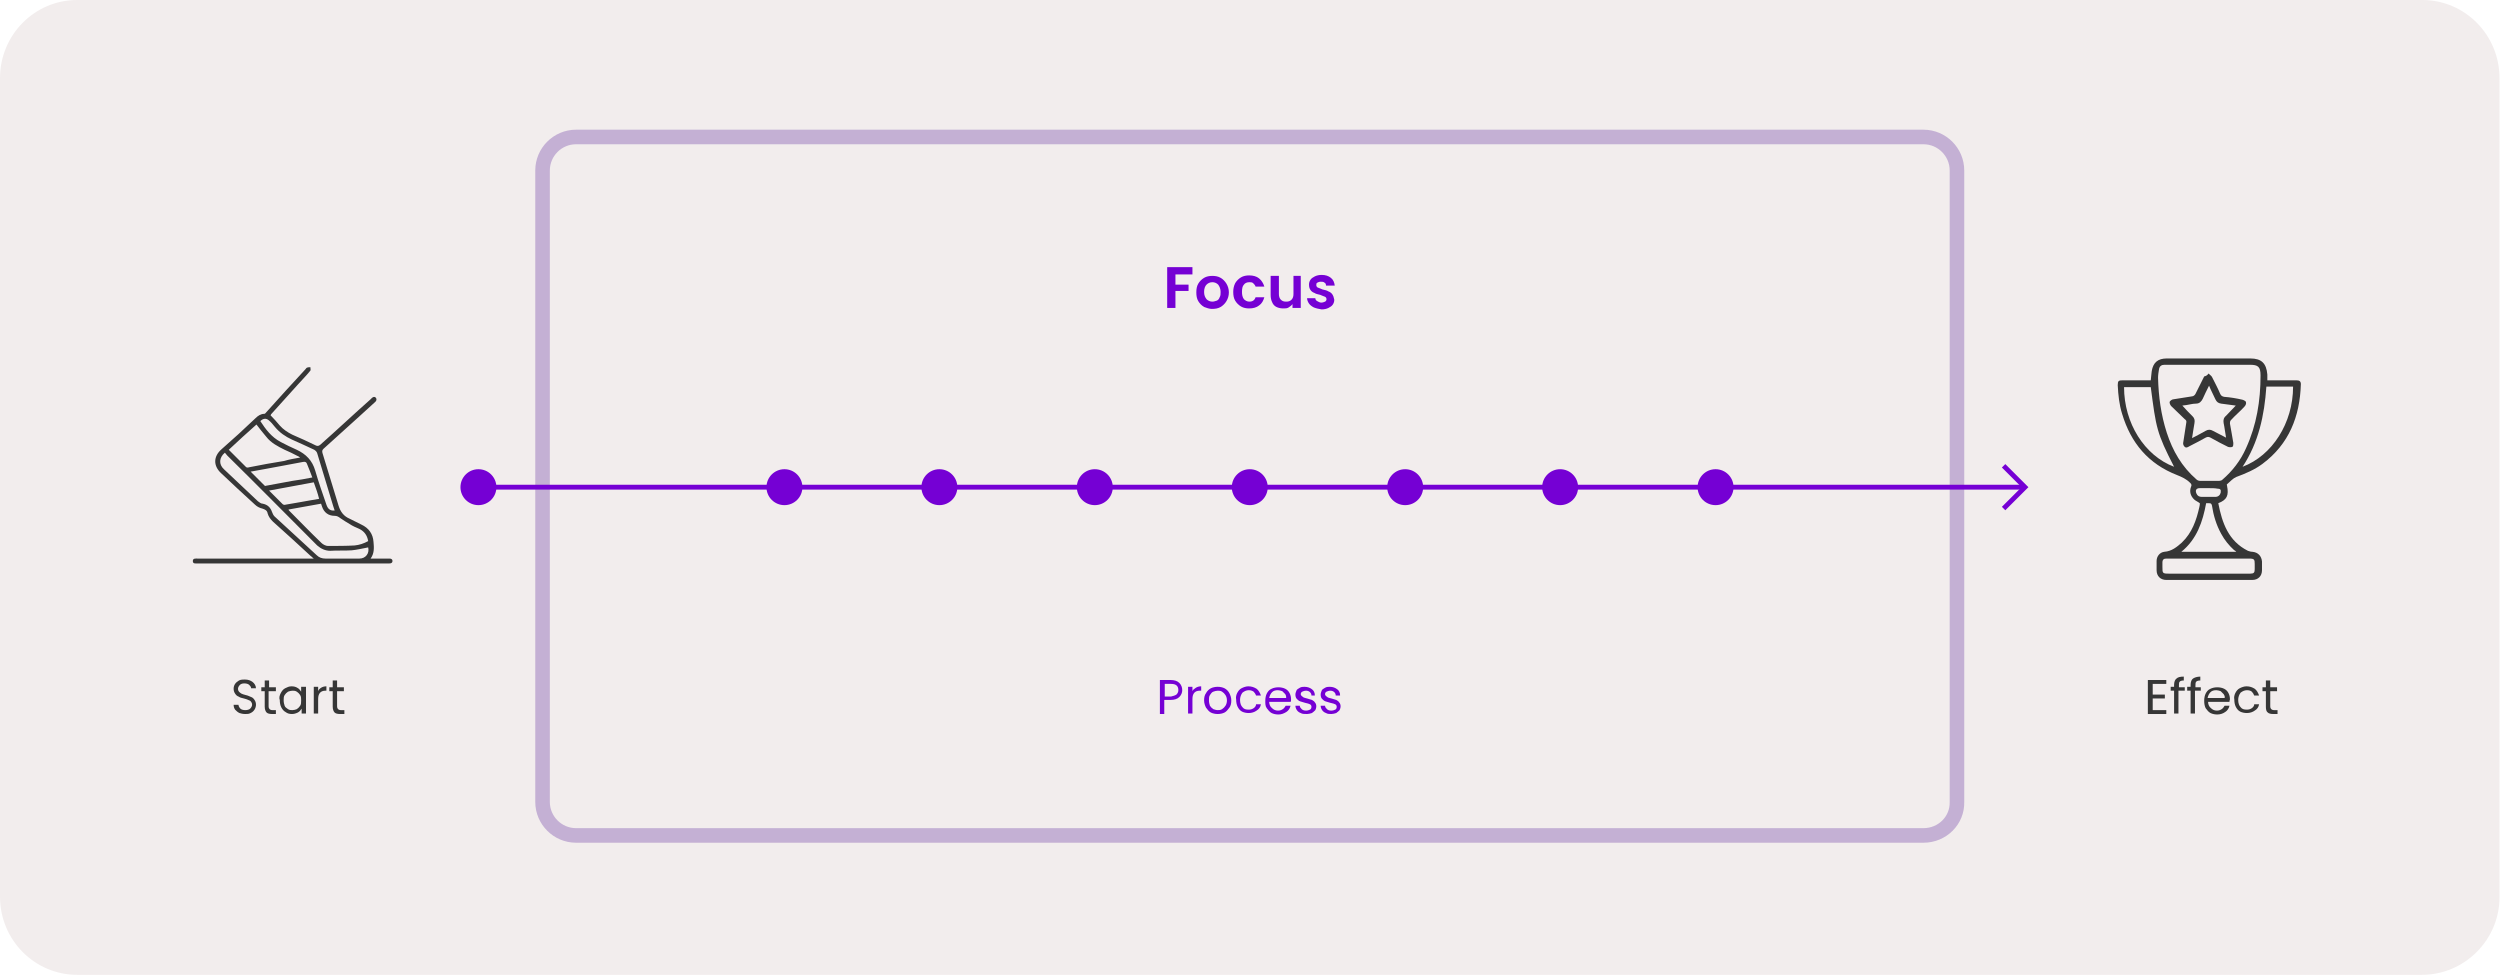
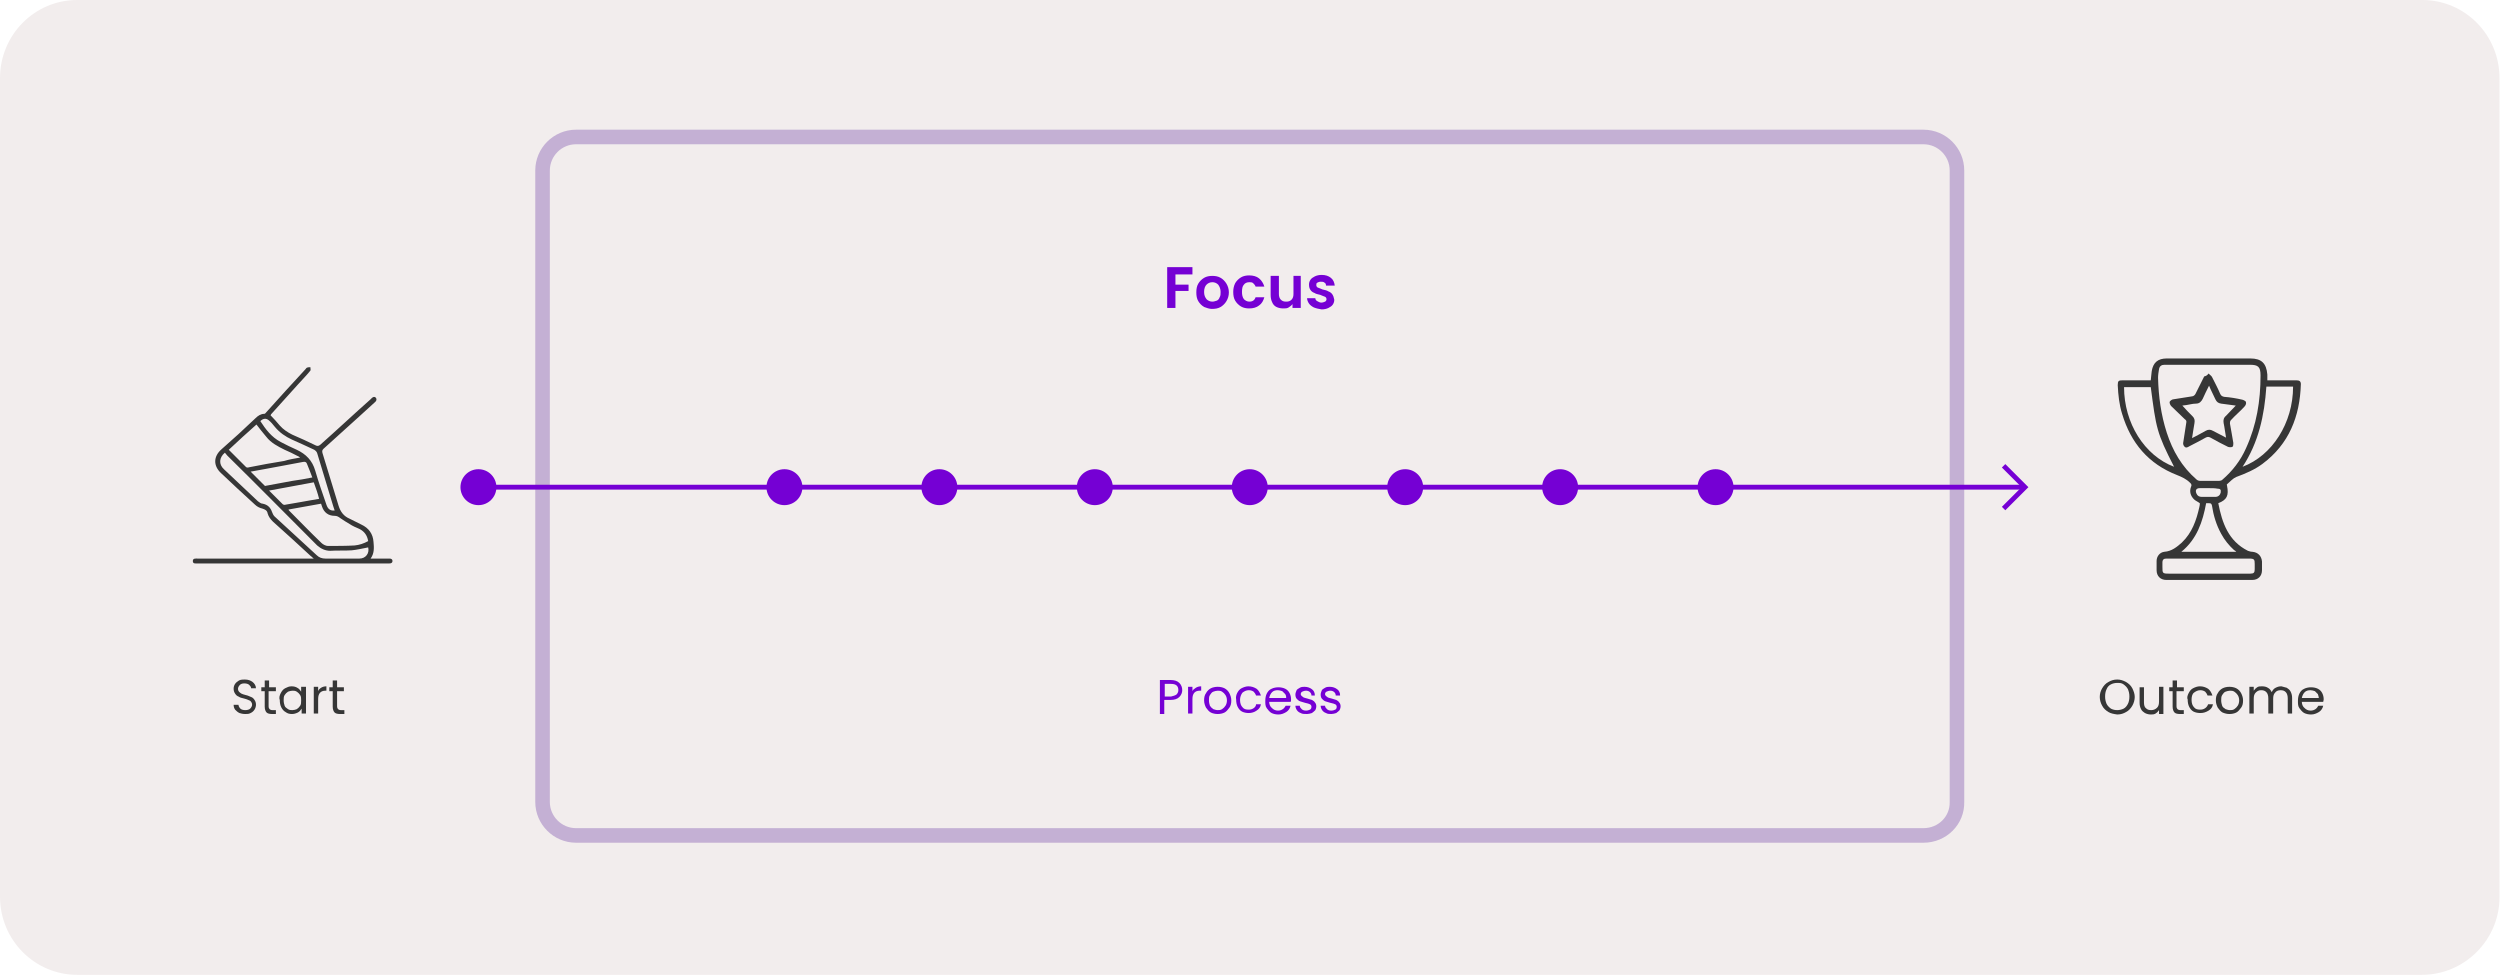
<svg xmlns="http://www.w3.org/2000/svg" version="1.1" baseProfile="tiny" id="Layer_1" x="0px" y="0px" width="514.7px" height="200.7px" viewBox="0 0 514.7 200.7" overflow="visible" xml:space="preserve">
  <path fill="#F2EDED" d="M498.6,200.7H15.9c-8.8,0-15.9-7.2-15.9-16.1V16.1C0,7.2,7.1,0,15.9,0h482.8c8.8,0,15.9,7.2,15.9,16.1v168.6  C514.6,193.5,507.4,200.7,498.6,200.7z" />
  <path fill="none" stroke="#C4B0D4" stroke-width="3" stroke-miterlimit="10" d="M396,172H118.6c-3.8,0-6.9-3.1-6.9-6.9v-130  c0-3.8,3.1-6.9,6.9-6.9H396c3.8,0,6.9,3.1,6.9,6.9v130C403,168.9,399.9,172,396,172z" />
  <g>
    <path fill="#7500D4" d="M245.5,55.1v1.4H242v2.1h2.7v1.3H242v3.5h-1.7v-8.4H245.5z" />
    <path fill="#7500D4" d="M247.9,63.2c-0.5-0.3-0.9-0.7-1.2-1.2c-0.3-0.5-0.4-1.1-0.4-1.8c0-0.7,0.1-1.3,0.4-1.8   c0.3-0.5,0.7-0.9,1.2-1.2s1.1-0.4,1.7-0.4c0.6,0,1.2,0.1,1.7,0.4s0.9,0.7,1.2,1.2c0.3,0.5,0.5,1.1,0.5,1.8c0,0.7-0.2,1.3-0.5,1.8   c-0.3,0.5-0.7,0.9-1.2,1.2c-0.5,0.3-1.1,0.4-1.8,0.4C249,63.6,248.4,63.4,247.9,63.2z M250.5,61.9c0.3-0.1,0.5-0.4,0.6-0.7   c0.2-0.3,0.2-0.7,0.2-1.1c0-0.6-0.2-1.1-0.5-1.5c-0.3-0.3-0.7-0.5-1.2-0.5s-0.9,0.2-1.2,0.5c-0.3,0.3-0.5,0.8-0.5,1.5   s0.2,1.1,0.5,1.5c0.3,0.3,0.7,0.5,1.2,0.5C249.9,62.1,250.2,62,250.5,61.9z" />
    <path fill="#7500D4" d="M254.3,58.3c0.3-0.5,0.7-0.9,1.2-1.2s1.1-0.4,1.7-0.4c0.8,0,1.5,0.2,2,0.6s0.9,1,1.1,1.7h-1.8   c-0.1-0.3-0.3-0.5-0.5-0.7c-0.2-0.2-0.5-0.2-0.8-0.2c-0.5,0-0.9,0.2-1.1,0.5c-0.3,0.3-0.4,0.8-0.4,1.5c0,0.6,0.1,1.1,0.4,1.5   c0.3,0.3,0.7,0.5,1.1,0.5c0.7,0,1.1-0.3,1.3-0.9h1.8c-0.2,0.7-0.5,1.3-1.1,1.7c-0.5,0.4-1.2,0.6-2,0.6c-0.6,0-1.2-0.1-1.7-0.4   c-0.5-0.3-0.9-0.7-1.2-1.2c-0.3-0.5-0.4-1.1-0.4-1.8C253.9,59.5,254,58.9,254.3,58.3z" />
    <path fill="#7500D4" d="M267.8,56.8v6.6h-1.7v-0.8c-0.2,0.3-0.5,0.5-0.8,0.7c-0.3,0.2-0.7,0.2-1.1,0.2c-0.5,0-1-0.1-1.4-0.3   c-0.4-0.2-0.7-0.5-0.9-1c-0.2-0.4-0.3-0.9-0.3-1.5v-3.9h1.7v3.7c0,0.5,0.1,0.9,0.4,1.2c0.3,0.3,0.6,0.4,1.1,0.4   c0.5,0,0.8-0.1,1.1-0.4c0.3-0.3,0.4-0.7,0.4-1.2v-3.7H267.8z" />
    <path fill="#7500D4" d="M270.5,63.3c-0.4-0.2-0.8-0.5-1-0.8s-0.4-0.7-0.4-1.1h1.7c0,0.3,0.2,0.5,0.4,0.6s0.5,0.3,0.8,0.3   c0.3,0,0.6-0.1,0.8-0.2s0.3-0.3,0.3-0.5c0-0.2-0.1-0.4-0.3-0.5c-0.2-0.1-0.6-0.2-1-0.4c-0.5-0.1-0.9-0.2-1.2-0.4   c-0.3-0.1-0.6-0.3-0.8-0.6c-0.2-0.3-0.3-0.6-0.3-1.1c0-0.4,0.1-0.7,0.3-1c0.2-0.3,0.5-0.5,0.9-0.7c0.4-0.2,0.9-0.3,1.4-0.3   c0.8,0,1.4,0.2,1.9,0.6c0.5,0.4,0.7,0.9,0.8,1.6H273c0-0.3-0.1-0.5-0.3-0.6c-0.2-0.2-0.5-0.2-0.8-0.2c-0.3,0-0.5,0.1-0.7,0.2   s-0.2,0.3-0.2,0.5c0,0.2,0.1,0.4,0.3,0.5c0.2,0.1,0.6,0.2,1,0.4c0.5,0.1,0.9,0.2,1.2,0.4c0.3,0.1,0.6,0.3,0.8,0.6   c0.2,0.3,0.3,0.6,0.4,1.1c0,0.4-0.1,0.7-0.3,1c-0.2,0.3-0.5,0.5-0.9,0.7c-0.4,0.2-0.9,0.3-1.4,0.3C271.5,63.6,271,63.5,270.5,63.3z   " />
  </g>
  <g>
    <path fill="#7500D4" d="M242.8,143.5c-0.4,0.4-1,0.6-1.8,0.6h-1.3v2.9h-0.9v-7h2.2c0.8,0,1.4,0.2,1.8,0.6c0.4,0.4,0.6,0.9,0.6,1.5   C243.4,142.6,243.2,143.1,242.8,143.5z M242.2,143c0.2-0.2,0.4-0.5,0.4-0.9c0-0.9-0.5-1.3-1.5-1.3h-1.3v2.6h1.3   C241.5,143.3,241.9,143.2,242.2,143z" />
    <path fill="#7500D4" d="M246.2,141.6c0.3-0.2,0.7-0.3,1.1-0.3v0.9H247c-1,0-1.5,0.6-1.5,1.7v3h-0.9v-5.5h0.9v0.9   C245.6,142,245.9,141.8,246.2,141.6z" />
    <path fill="#7500D4" d="M249.3,146.7c-0.4-0.2-0.7-0.6-1-1c-0.2-0.4-0.4-0.9-0.4-1.5c0-0.6,0.1-1.1,0.4-1.5c0.2-0.4,0.6-0.8,1-1   c0.4-0.2,0.9-0.3,1.4-0.3s1,0.1,1.4,0.3c0.4,0.2,0.8,0.6,1,1c0.2,0.4,0.4,0.9,0.4,1.5s-0.1,1.1-0.4,1.5s-0.6,0.8-1,1   c-0.4,0.2-0.9,0.3-1.4,0.3C250.2,147,249.7,146.9,249.3,146.7z M251.6,146c0.3-0.2,0.5-0.4,0.7-0.7s0.3-0.7,0.3-1.1   s-0.1-0.8-0.3-1.1s-0.4-0.5-0.7-0.7c-0.3-0.2-0.6-0.2-0.9-0.2c-0.3,0-0.6,0.1-0.9,0.2c-0.3,0.1-0.5,0.4-0.7,0.7s-0.2,0.7-0.2,1.1   c0,0.4,0.1,0.8,0.2,1.1c0.2,0.3,0.4,0.5,0.7,0.7c0.3,0.1,0.6,0.2,0.9,0.2C251,146.2,251.3,146.2,251.6,146z" />
    <path fill="#7500D4" d="M254.7,142.7c0.2-0.4,0.5-0.8,0.9-1s0.9-0.4,1.4-0.4c0.7,0,1.2,0.2,1.7,0.5c0.4,0.3,0.7,0.8,0.9,1.4h-1   c-0.1-0.3-0.3-0.6-0.5-0.8c-0.3-0.2-0.6-0.3-1-0.3c-0.5,0-0.9,0.2-1.3,0.5c-0.3,0.4-0.5,0.9-0.5,1.5c0,0.7,0.2,1.2,0.5,1.5   c0.3,0.4,0.7,0.5,1.3,0.5c0.4,0,0.7-0.1,1-0.3c0.3-0.2,0.5-0.5,0.5-0.8h1c-0.1,0.6-0.4,1-0.9,1.3c-0.4,0.3-1,0.5-1.6,0.5   c-0.5,0-1-0.1-1.4-0.3s-0.7-0.6-0.9-1s-0.3-0.9-0.3-1.5C254.4,143.6,254.5,143.1,254.7,142.7z" />
    <path fill="#7500D4" d="M265.7,144.5h-4.4c0,0.5,0.2,1,0.6,1.3c0.3,0.3,0.7,0.5,1.2,0.5c0.4,0,0.7-0.1,1-0.3s0.4-0.4,0.6-0.7h1   c-0.1,0.5-0.4,1-0.9,1.3s-1,0.5-1.6,0.5c-0.5,0-1-0.1-1.4-0.3s-0.7-0.6-1-1s-0.3-0.9-0.3-1.5s0.1-1.1,0.3-1.5s0.5-0.8,1-1   c0.4-0.2,0.9-0.3,1.4-0.3c0.5,0,1,0.1,1.4,0.3c0.4,0.2,0.7,0.5,0.9,0.9s0.3,0.8,0.3,1.3C265.8,144.2,265.8,144.4,265.7,144.5z    M264.6,142.9c-0.2-0.2-0.4-0.4-0.6-0.6c-0.3-0.1-0.6-0.2-0.9-0.2c-0.5,0-0.9,0.1-1.2,0.4c-0.3,0.3-0.5,0.7-0.6,1.2h3.5   C264.8,143.5,264.8,143.2,264.6,142.9z" />
    <path fill="#7500D4" d="M267.8,146.8c-0.3-0.1-0.6-0.3-0.8-0.6c-0.2-0.3-0.3-0.6-0.3-0.9h0.9c0,0.3,0.2,0.5,0.4,0.7   c0.2,0.2,0.5,0.3,0.9,0.3c0.3,0,0.6-0.1,0.8-0.2s0.3-0.3,0.3-0.6c0-0.2-0.1-0.4-0.3-0.5c-0.2-0.1-0.5-0.2-1-0.3   c-0.4-0.1-0.7-0.2-1-0.3c-0.3-0.1-0.5-0.3-0.7-0.5c-0.2-0.2-0.3-0.5-0.3-0.9c0-0.3,0.1-0.5,0.2-0.8s0.4-0.4,0.7-0.6s0.7-0.2,1-0.2   c0.6,0,1.1,0.2,1.5,0.5c0.4,0.3,0.6,0.7,0.6,1.3H270c0-0.3-0.1-0.5-0.3-0.7c-0.2-0.2-0.5-0.3-0.8-0.3c-0.3,0-0.6,0.1-0.8,0.2   c-0.2,0.1-0.3,0.3-0.3,0.5c0,0.2,0.1,0.3,0.2,0.4c0.1,0.1,0.3,0.2,0.4,0.3c0.2,0.1,0.4,0.1,0.7,0.2c0.4,0.1,0.7,0.2,1,0.3   c0.2,0.1,0.5,0.3,0.6,0.5c0.2,0.2,0.3,0.5,0.3,0.8c0,0.3-0.1,0.6-0.2,0.8c-0.2,0.2-0.4,0.4-0.7,0.6c-0.3,0.1-0.7,0.2-1,0.2   C268.5,147,268.1,147,267.8,146.8z" />
    <path fill="#7500D4" d="M273,146.8c-0.3-0.1-0.6-0.3-0.8-0.6c-0.2-0.3-0.3-0.6-0.3-0.9h0.9c0,0.3,0.2,0.5,0.4,0.7   c0.2,0.2,0.5,0.3,0.9,0.3c0.3,0,0.6-0.1,0.8-0.2s0.3-0.3,0.3-0.6c0-0.2-0.1-0.4-0.3-0.5c-0.2-0.1-0.5-0.2-1-0.3   c-0.4-0.1-0.7-0.2-1-0.3c-0.3-0.1-0.5-0.3-0.7-0.5c-0.2-0.2-0.3-0.5-0.3-0.9c0-0.3,0.1-0.5,0.2-0.8s0.4-0.4,0.7-0.6s0.7-0.2,1-0.2   c0.6,0,1.1,0.2,1.5,0.5c0.4,0.3,0.6,0.7,0.6,1.3h-0.9c0-0.3-0.1-0.5-0.3-0.7c-0.2-0.2-0.5-0.3-0.8-0.3c-0.3,0-0.6,0.1-0.8,0.2   c-0.2,0.1-0.3,0.3-0.3,0.5c0,0.2,0.1,0.3,0.2,0.4c0.1,0.1,0.3,0.2,0.4,0.3c0.2,0.1,0.4,0.1,0.7,0.2c0.4,0.1,0.7,0.2,1,0.3   c0.2,0.1,0.5,0.3,0.6,0.5c0.2,0.2,0.3,0.5,0.3,0.8c0,0.3-0.1,0.6-0.2,0.8c-0.2,0.2-0.4,0.4-0.7,0.6c-0.3,0.1-0.7,0.2-1,0.2   C273.7,147,273.3,147,273,146.8z" />
  </g>
  <g>
-     <path fill="#363636" d="M443.2,140.7v2.3h2.5v0.8h-2.5v2.4h2.8v0.8h-3.8v-7h3.8v0.8H443.2z" />
-     <path fill="#363636" d="M449.7,142.2h-1.2v4.7h-0.9v-4.7h-0.7v-0.8h0.7v-0.4c0-0.6,0.2-1.1,0.5-1.3c0.3-0.3,0.8-0.4,1.5-0.4v0.8   c-0.4,0-0.7,0.1-0.8,0.2c-0.2,0.2-0.2,0.4-0.2,0.8v0.4h1.2V142.2z" />
-     <path fill="#363636" d="M453,142.2h-1.1v4.7h-0.9v-4.7h-0.7v-0.8h0.7v-0.4c0-0.6,0.2-1.1,0.5-1.3s0.8-0.4,1.5-0.4v0.8   c-0.4,0-0.7,0.1-0.8,0.2c-0.2,0.2-0.2,0.4-0.2,0.8v0.4h1.1V142.2z" />
-     <path fill="#363636" d="M459,144.5h-4.4c0,0.5,0.2,1,0.6,1.3c0.3,0.3,0.7,0.5,1.2,0.5c0.4,0,0.7-0.1,1-0.3s0.4-0.4,0.6-0.7h1   c-0.1,0.5-0.4,1-0.9,1.3c-0.4,0.3-1,0.5-1.6,0.5c-0.5,0-1-0.1-1.4-0.3c-0.4-0.2-0.7-0.6-1-1c-0.2-0.4-0.3-0.9-0.3-1.5   s0.1-1.1,0.3-1.5s0.5-0.8,1-1c0.4-0.2,0.9-0.3,1.4-0.3c0.5,0,1,0.1,1.4,0.3c0.4,0.2,0.7,0.5,0.9,0.9s0.3,0.8,0.3,1.3   C459,144.2,459,144.4,459,144.5z M457.8,142.9c-0.2-0.2-0.4-0.4-0.6-0.6c-0.3-0.1-0.6-0.2-0.9-0.2c-0.5,0-0.9,0.1-1.2,0.4   c-0.3,0.3-0.5,0.7-0.6,1.2h3.5C458.1,143.5,458,143.2,457.8,142.9z" />
-     <path fill="#363636" d="M460.2,142.7c0.2-0.4,0.5-0.8,0.9-1c0.4-0.2,0.9-0.4,1.4-0.4c0.7,0,1.2,0.2,1.7,0.5   c0.4,0.3,0.7,0.8,0.9,1.4h-1c-0.1-0.3-0.3-0.6-0.5-0.8s-0.6-0.3-1-0.3c-0.5,0-0.9,0.2-1.3,0.5c-0.3,0.4-0.5,0.9-0.5,1.5   c0,0.7,0.2,1.2,0.5,1.5c0.3,0.4,0.7,0.5,1.3,0.5c0.4,0,0.7-0.1,1-0.3s0.5-0.5,0.5-0.8h1c-0.1,0.6-0.4,1-0.9,1.3   c-0.4,0.3-1,0.5-1.6,0.5c-0.5,0-1-0.1-1.4-0.3c-0.4-0.2-0.7-0.6-0.9-1s-0.3-0.9-0.3-1.5C459.9,143.6,460,143.1,460.2,142.7z" />
-     <path fill="#363636" d="M467.4,142.2v3.2c0,0.3,0.1,0.5,0.2,0.6c0.1,0.1,0.3,0.2,0.6,0.2h0.7v0.8H468c-0.5,0-0.9-0.1-1.1-0.3   c-0.3-0.2-0.4-0.6-0.4-1.2v-3.2h-0.7v-0.8h0.7v-1.4h0.9v1.4h1.4v0.8H467.4z" />
+     <path fill="#363636" d="M434.1,146.6c-0.5-0.3-1-0.7-1.3-1.3c-0.3-0.5-0.5-1.2-0.5-1.8c0-0.7,0.2-1.3,0.5-1.8   c0.3-0.5,0.7-1,1.3-1.3c0.5-0.3,1.1-0.5,1.8-0.5c0.7,0,1.2,0.2,1.8,0.5c0.5,0.3,1,0.7,1.3,1.3s0.5,1.2,0.5,1.8s-0.2,1.3-0.5,1.8   s-0.7,1-1.3,1.3c-0.5,0.3-1.1,0.5-1.8,0.5C435.2,147,434.6,146.9,434.1,146.6z M437.2,145.9c0.4-0.2,0.7-0.6,0.9-1   c0.2-0.4,0.3-0.9,0.3-1.5c0-0.6-0.1-1-0.3-1.5c-0.2-0.4-0.5-0.7-0.9-1s-0.8-0.3-1.3-0.3s-0.9,0.1-1.3,0.3s-0.7,0.5-0.9,1   c-0.2,0.4-0.3,0.9-0.3,1.5c0,0.6,0.1,1,0.3,1.5c0.2,0.4,0.5,0.7,0.9,1c0.4,0.2,0.8,0.3,1.3,0.3   C436.3,146.2,436.8,146.1,437.2,145.9z" />
+     <path fill="#363636" d="M445.4,141.5v5.5h-0.9v-0.8c-0.2,0.3-0.4,0.5-0.7,0.7c-0.3,0.2-0.7,0.2-1,0.2c-0.4,0-0.8-0.1-1.2-0.3   c-0.3-0.2-0.6-0.4-0.8-0.8c-0.2-0.4-0.3-0.8-0.3-1.3v-3.2h0.9v3.1c0,0.5,0.1,1,0.4,1.2c0.3,0.3,0.6,0.4,1.1,0.4   c0.5,0,0.9-0.2,1.2-0.5c0.3-0.3,0.4-0.7,0.4-1.3v-3H445.4z" />
+     <path fill="#363636" d="M448.1,142.2v3.2c0,0.3,0.1,0.5,0.2,0.6c0.1,0.1,0.3,0.2,0.6,0.2h0.7v0.8h-0.8c-0.5,0-0.9-0.1-1.1-0.3   s-0.4-0.6-0.4-1.2v-3.2h-0.7v-0.8h0.7v-1.4h0.9v1.4h1.4v0.8H448.1z" />
+     <path fill="#363636" d="M450.6,142.7c0.2-0.4,0.5-0.8,0.9-1s0.9-0.4,1.4-0.4c0.7,0,1.2,0.2,1.7,0.5c0.4,0.3,0.7,0.8,0.9,1.4h-1   c-0.1-0.3-0.3-0.6-0.5-0.8c-0.3-0.2-0.6-0.3-1-0.3c-0.5,0-0.9,0.2-1.3,0.5s-0.5,0.9-0.5,1.5c0,0.7,0.2,1.2,0.5,1.5   c0.3,0.4,0.7,0.5,1.3,0.5c0.4,0,0.7-0.1,1-0.3c0.3-0.2,0.5-0.5,0.6-0.8h1c-0.1,0.6-0.4,1-0.9,1.3s-1,0.5-1.7,0.5   c-0.5,0-1-0.1-1.4-0.3s-0.7-0.6-0.9-1s-0.3-0.9-0.3-1.5C450.2,143.6,450.4,143.1,450.6,142.7z" />
+     <path fill="#363636" d="M457.6,146.7c-0.4-0.2-0.7-0.6-1-1c-0.2-0.4-0.4-0.9-0.4-1.5c0-0.6,0.1-1.1,0.4-1.5c0.2-0.4,0.6-0.8,1-1   c0.4-0.2,0.9-0.3,1.4-0.3c0.5,0,1,0.1,1.4,0.3c0.4,0.2,0.8,0.6,1,1s0.4,0.9,0.4,1.5s-0.1,1.1-0.4,1.5s-0.6,0.8-1,1   c-0.4,0.2-0.9,0.3-1.4,0.3C458.5,147,458.1,146.9,457.6,146.7z M460,146c0.3-0.2,0.5-0.4,0.7-0.7s0.3-0.7,0.3-1.1s-0.1-0.8-0.3-1.1   s-0.4-0.5-0.7-0.7c-0.3-0.2-0.6-0.2-0.9-0.2c-0.3,0-0.6,0.1-0.9,0.2c-0.3,0.1-0.5,0.4-0.7,0.7s-0.2,0.7-0.2,1.1   c0,0.4,0.1,0.8,0.2,1.1s0.4,0.5,0.7,0.7c0.3,0.1,0.6,0.2,0.9,0.2C459.4,146.2,459.7,146.2,460,146z" />
+     <path fill="#363636" d="M470.8,141.6c0.3,0.2,0.6,0.4,0.8,0.8c0.2,0.4,0.3,0.8,0.3,1.3v3.2H471v-3.1c0-0.5-0.1-1-0.4-1.3   c-0.3-0.3-0.6-0.4-1.1-0.4c-0.5,0-0.9,0.2-1.1,0.5c-0.3,0.3-0.4,0.7-0.4,1.3v3H467v-3.1c0-0.5-0.1-1-0.4-1.3   c-0.3-0.3-0.6-0.4-1.1-0.4c-0.5,0-0.8,0.2-1.1,0.5c-0.3,0.3-0.4,0.7-0.4,1.3v3h-0.9v-5.5h0.9v0.8c0.2-0.3,0.4-0.5,0.7-0.7   c0.3-0.2,0.6-0.2,1-0.2c0.5,0,0.9,0.1,1.2,0.3c0.4,0.2,0.6,0.5,0.8,0.9c0.2-0.4,0.4-0.7,0.8-0.9c0.4-0.2,0.7-0.3,1.2-0.3   C470.1,141.4,470.5,141.5,470.8,141.6z" />
+     <path fill="#363636" d="M478.3,144.5h-4.4c0,0.5,0.2,1,0.6,1.3c0.3,0.3,0.7,0.5,1.2,0.5c0.4,0,0.7-0.1,1-0.3s0.4-0.4,0.6-0.7h1   c-0.1,0.5-0.4,1-0.9,1.3s-1,0.5-1.6,0.5c-0.5,0-1-0.1-1.4-0.3c-0.4-0.2-0.7-0.6-1-1s-0.3-0.9-0.3-1.5s0.1-1.1,0.3-1.5s0.5-0.8,1-1   c0.4-0.2,0.9-0.3,1.4-0.3c0.5,0,1,0.1,1.4,0.3c0.4,0.2,0.7,0.5,0.9,0.9s0.3,0.8,0.3,1.3C478.4,144.2,478.3,144.4,478.3,144.5z    M477.2,142.9c-0.2-0.2-0.4-0.4-0.6-0.6c-0.3-0.1-0.6-0.2-0.9-0.2c-0.5,0-0.9,0.1-1.2,0.4c-0.3,0.3-0.5,0.7-0.6,1.2h3.5   C477.4,143.5,477.3,143.2,477.2,142.9z" />
  </g>
  <g>
    <path fill="#363636" d="M49.3,146.8c-0.4-0.2-0.6-0.4-0.9-0.7c-0.2-0.3-0.3-0.6-0.3-1h1c0,0.3,0.2,0.6,0.4,0.8   c0.2,0.2,0.6,0.3,1,0.3c0.4,0,0.8-0.1,1-0.3c0.2-0.2,0.4-0.5,0.4-0.8c0-0.3-0.1-0.5-0.2-0.6c-0.1-0.2-0.3-0.3-0.6-0.4   c-0.2-0.1-0.5-0.2-0.9-0.3c-0.5-0.1-0.8-0.2-1.1-0.4c-0.3-0.1-0.5-0.3-0.7-0.6c-0.2-0.3-0.3-0.6-0.3-1c0-0.4,0.1-0.7,0.3-1   c0.2-0.3,0.5-0.5,0.8-0.7c0.4-0.2,0.8-0.2,1.2-0.2c0.7,0,1.2,0.2,1.6,0.5c0.4,0.3,0.7,0.8,0.7,1.3h-1c0-0.3-0.2-0.5-0.4-0.7   c-0.2-0.2-0.6-0.3-1-0.3c-0.4,0-0.7,0.1-0.9,0.3c-0.2,0.2-0.4,0.5-0.4,0.8c0,0.3,0.1,0.5,0.2,0.6s0.3,0.3,0.5,0.4s0.5,0.2,0.9,0.3   c0.5,0.1,0.8,0.3,1.1,0.4c0.3,0.1,0.5,0.3,0.7,0.6c0.2,0.3,0.3,0.6,0.3,1c0,0.3-0.1,0.7-0.3,1c-0.2,0.3-0.4,0.5-0.8,0.7   S51,147,50.5,147C50,147,49.6,146.9,49.3,146.8z" />
    <path fill="#363636" d="M55.3,142.2v3.2c0,0.3,0.1,0.5,0.2,0.6c0.1,0.1,0.3,0.2,0.6,0.2h0.7v0.8h-0.8c-0.5,0-0.9-0.1-1.1-0.3   s-0.4-0.6-0.4-1.2v-3.2h-0.7v-0.8h0.7v-1.4h0.9v1.4h1.4v0.8H55.3z" />
    <path fill="#363636" d="M57.8,142.7c0.2-0.4,0.5-0.8,0.9-1c0.4-0.2,0.8-0.4,1.3-0.4c0.5,0,0.9,0.1,1.2,0.3c0.4,0.2,0.6,0.5,0.8,0.8   v-1H63v5.5h-0.9v-1c-0.2,0.3-0.4,0.6-0.8,0.8c-0.4,0.2-0.8,0.3-1.2,0.3c-0.5,0-0.9-0.1-1.3-0.4c-0.4-0.2-0.7-0.6-0.9-1   c-0.2-0.4-0.3-0.9-0.3-1.5C57.4,143.6,57.6,143.1,57.8,142.7z M61.8,143.1c-0.2-0.3-0.4-0.5-0.7-0.7c-0.3-0.2-0.6-0.2-0.9-0.2   s-0.6,0.1-0.9,0.2c-0.3,0.2-0.5,0.4-0.7,0.7s-0.2,0.7-0.2,1.1c0,0.4,0.1,0.8,0.2,1.1s0.4,0.5,0.7,0.7c0.3,0.2,0.6,0.2,0.9,0.2   s0.7-0.1,0.9-0.2c0.3-0.2,0.5-0.4,0.7-0.7s0.2-0.7,0.2-1.1S62,143.4,61.8,143.1z" />
    <path fill="#363636" d="M66.1,141.6c0.3-0.2,0.7-0.3,1.1-0.3v0.9H67c-1,0-1.5,0.6-1.5,1.7v3h-0.9v-5.5h0.9v0.9   C65.6,142,65.8,141.8,66.1,141.6z" />
    <path fill="#363636" d="M69.4,142.2v3.2c0,0.3,0.1,0.5,0.2,0.6c0.1,0.1,0.3,0.2,0.6,0.2h0.7v0.8H70c-0.5,0-0.9-0.1-1.1-0.3   s-0.4-0.6-0.4-1.2v-3.2h-0.7v-0.8h0.7v-1.4h0.9v1.4h1.4v0.8H69.4z" />
  </g>
  <circle fill="#7500D4" cx="98.5" cy="100.3" r="3.7" />
  <circle fill="#7500D4" cx="161.5" cy="100.3" r="3.7" />
  <circle fill="#7500D4" cx="193.4" cy="100.3" r="3.7" />
  <circle fill="#7500D4" cx="225.4" cy="100.3" r="3.7" />
  <circle fill="#7500D4" cx="257.3" cy="100.3" r="3.7" />
  <circle fill="#7500D4" cx="289.3" cy="100.3" r="3.7" />
  <circle fill="#7500D4" cx="321.2" cy="100.3" r="3.7" />
  <circle fill="#7500D4" cx="353.2" cy="100.3" r="3.7" />
  <line fill="none" stroke="#7500D4" stroke-miterlimit="10" x1="98.5" y1="100.3" x2="416.9" y2="100.3" />
  <polyline fill="none" stroke="#7500D4" stroke-miterlimit="10" points="412.5,95.9 416.9,100.3 412.5,104.7 " />
  <g id="_x32_mnEhi_00000039116071127478933110000003273175564558509744_">
    <path fill="#363636" d="M456.7,103.6c0.8,4.1,2.1,7.8,6.1,9.8c0.3,0.1,0.6,0.2,0.9,0.2c1.2,0.1,1.9,0.9,2,2c0,0.6,0,1.2,0,1.8   c0,1.2-0.8,2-2,2c-5.9,0-11.8,0-17.7,0c-1.2,0-2-0.8-2-2c0-0.6,0-1.3,0-1.9c0-1,0.7-1.8,1.6-1.9c1.5-0.1,2.6-1,3.6-1.9   c2.1-2,3-4.6,3.6-7.3c0.1-0.3,0.1-0.6,0.1-0.8c-0.4-0.3-0.9-0.5-1.2-0.8c-0.7-0.7-1-1.6-0.6-2.6c0.2-0.4,0-0.6-0.2-0.8   c-0.8-0.8-1.7-1.2-2.7-1.6c-5.9-2.3-9.5-6.6-11.3-12.6c-0.6-1.9-0.8-3.9-0.9-5.9c0-0.9,0.2-1,1-1c1.7,0,3.4,0,5.2,0   c0.2,0,0.4,0,0.6,0c0.1-0.7,0.1-1.3,0.2-1.9c0.3-1.8,1.3-2.6,3.1-2.6c5.7,0,11.5,0,17.2,0c2.3,0,3.3,1,3.5,3.3c0,0.4,0,0.8,0,1.2   c0.8,0,1.6,0,2.3,0c1.2,0,2.5,0,3.7,0c0.6,0,0.9,0.2,0.9,0.8c-0.2,6.6-2.4,12.3-7.9,16.4c-1.6,1.2-3.5,2-5.4,2.7   c-0.7,0.3-1.2,0.9-1.9,1.5c-0.1,0,0,0.2,0,0.3C458.9,102,458.5,102.9,456.7,103.6z M454.8,75.1c-1.9,0-3.8,0-5.6,0   c-1.2,0-2.4,0-3.6,0c-0.6,0-1,0.3-1.1,0.9c-0.1,0.6-0.2,1.2-0.2,1.8c0.1,3.8,0.6,7.6,1.8,11.3c1.2,3.7,3.1,7,6.1,9.6   c0.2,0.2,0.5,0.3,0.8,0.3c1.3,0,2.6,0,3.9,0c0.2,0,0.5-0.1,0.6-0.2c2.1-1.8,3.8-4,4.9-6.5c2.2-4.8,3-9.8,3-15   c0-1.8-0.5-2.2-2.2-2.2C460.3,75.1,457.5,75.1,454.8,75.1z M442.8,79.7c-1.8,0-3.6,0-5.5,0c0,7.4,4.2,14.1,10.3,16.4   C444,89.1,443.9,88.1,442.8,79.7z M461.7,96.1c6.1-2.3,10.4-9,10.4-16.5c-1.8,0-3.6,0-5.5,0C466.2,85.5,465,91.1,461.7,96.1z    M454.7,118.1c1.4,0,2.7,0,4.1,0c1.5,0,3,0,4.5,0c0.7,0,0.9-0.2,0.9-0.9c0-0.4,0-0.7,0-1.1c0-0.9-0.1-1.1-1.1-1.1   c-5.6,0-11.2,0-16.8,0c-0.1,0-0.2,0-0.3,0c-0.5,0-0.8,0.2-0.8,0.8c0,0.3,0,0.6,0,0.9c0,1.3,0,1.4,1.3,1.4   C449.3,118.1,452,118.1,454.7,118.1z M454.2,103.6c-0.7,3.8-1.9,7.4-5.1,10c3.8,0,7.5,0,11.3,0c-0.2-0.2-0.3-0.3-0.4-0.3   c-1.1-1-2-2.1-2.7-3.4c-1-1.8-1.6-3.8-1.9-5.8c-0.1-0.4-0.2-0.5-0.6-0.5C454.6,103.6,454.4,103.6,454.2,103.6z M454.7,100.5   c-0.6,0-1.2,0-1.8,0c-0.7,0-1,0.4-0.7,1.1c0.2,0.5,0.6,0.7,1.1,0.7c0.9,0,1.8,0,2.8,0c0.6,0,1-0.4,1.1-0.9c0.1-0.6-0.1-0.8-0.7-0.8   C456,100.5,455.4,100.5,454.7,100.5z" />
    <path fill="#363636" d="M454.7,76.9c0.3,0.3,0.6,0.5,0.7,0.7c0.6,1.2,1.2,2.3,1.7,3.5c0.2,0.4,0.4,0.5,0.8,0.6   c1.3,0.1,2.5,0.3,3.8,0.6c0.3,0.1,0.7,0.3,0.7,0.5c0.1,0.3-0.1,0.7-0.3,0.9c-0.9,1-1.9,1.8-2.8,2.8c-0.2,0.2-0.2,0.5-0.2,0.7   c0.2,1.3,0.5,2.6,0.7,4c0,0.3,0,0.7-0.2,0.8c-0.2,0.1-0.6,0.1-0.9,0c-1.2-0.6-2.4-1.2-3.6-1.9c-0.4-0.2-0.6-0.2-1,0   c-1.1,0.6-2.2,1.2-3.4,1.8c-0.3,0.2-0.7,0.4-1,0c-0.2-0.2-0.3-0.6-0.2-0.9c0.2-1.3,0.4-2.6,0.6-3.9c0.1-0.4,0-0.6-0.3-0.8   c-0.9-0.9-1.9-1.8-2.8-2.7c-0.2-0.2-0.4-0.7-0.3-0.9c0.1-0.2,0.5-0.5,0.8-0.5c1.3-0.2,2.5-0.4,3.8-0.6c0.3,0,0.6-0.3,0.7-0.5   c0.6-1.2,1.2-2.4,1.8-3.6C454.2,77.4,454.4,77.3,454.7,76.9z M460.3,83.5c-1-0.1-2-0.3-3-0.4c-0.6-0.1-0.9-0.3-1.2-0.9   c-0.4-0.9-0.9-1.8-1.3-2.8c-0.5,1-0.9,1.8-1.3,2.7c-0.3,0.6-0.7,1-1.4,1c-0.7,0-1.3,0.2-2,0.3c-0.3,0-0.6,0.1-0.8,0.1   c0.7,0.8,1.4,1.5,2.1,2.2c0.4,0.4,0.5,0.8,0.4,1.4c-0.2,1-0.3,2-0.5,3.1c1-0.5,1.9-1,2.8-1.5c0.5-0.3,1-0.3,1.5,0   c0.9,0.5,1.8,0.9,2.7,1.4c-0.2-1.1-0.3-2.1-0.5-3c-0.1-0.6,0-1.1,0.5-1.5C458.9,85,459.6,84.2,460.3,83.5z" />
  </g>
  <g id="wHhFaG_00000096049566749755995060000015819987394087364531_">
    <g>
      <path fill="#363636" d="M55.7,85.5c0.7,0.7,1.3,1.4,1.9,2.1c0.7,0.8,1.6,1.4,2.6,1.9c1.6,0.7,3.2,1.4,4.8,2.2    c0.4,0.2,0.6,0.1,0.9-0.1c3.5-3.1,6.9-6.3,10.4-9.4c0.1-0.1,0.2-0.2,0.3-0.3c0.3-0.2,0.5-0.3,0.8,0c0.2,0.3,0.1,0.6-0.1,0.8    c-1.1,1-2.3,2.1-3.4,3.1c-2.4,2.2-4.9,4.4-7.3,6.6c-0.3,0.3-0.3,0.5-0.2,0.9c1.1,3.6,2.2,7.2,3.3,10.8c0.4,1.3,1.1,2.2,2.3,2.7    c0.8,0.4,1.6,0.8,2.4,1.2c1.5,0.7,2.4,1.9,2.5,3.6c0.1,1.1,0.2,2.3-0.6,3.4c0.2,0,0.4,0,0.5,0c1.1,0,2.3,0,3.4,0    c0.3,0,0.6,0.1,0.6,0.5c0,0.4-0.3,0.5-0.6,0.5c-0.1,0-0.2,0-0.3,0c-13.1,0-26.2,0-39.3,0c-0.4,0-0.9,0.1-0.9-0.5    c0-0.6,0.6-0.5,1-0.5c7.7,0,15.4,0,23.2,0c0.2,0,0.4,0,0.7,0c-0.3-0.2-0.4-0.4-0.6-0.5c-2.6-2.4-5.2-4.8-7.8-7.1    c-0.5-0.5-0.9-1-1.1-1.7c-0.1-0.6-0.5-0.8-1.1-1c-0.5-0.1-1.1-0.4-1.5-0.8c-2.4-2.2-4.7-4.3-7-6.5c-1.6-1.5-1.6-3.4,0.1-4.9    c2.4-2.1,4.7-4.2,7-6.4c0.5-0.5,1.1-0.9,1.8-0.9c0.2,0,0.3-0.2,0.4-0.3c2.7-3,5.4-6,8.1-8.9c0.1-0.1,0.2-0.3,0.3-0.3    c0.2-0.1,0.5-0.1,0.7-0.1c0,0.3,0.1,0.6,0,0.7c-0.8,1-1.7,1.9-2.6,2.9c-1.8,2-3.7,4.1-5.5,6.1C55.8,85.3,55.8,85.4,55.7,85.5z     M59.4,104.9c0,0.1,0.1,0.2,0.1,0.2c2.2,2.2,4.4,4.5,6.7,6.7c0.3,0.3,0.9,0.6,1.3,0.6c1.8,0,3.7,0,5.5-0.1c1-0.1,1.9-0.4,2.8-0.9    c-0.2-1.2-0.8-2-1.8-2.5c-0.7-0.3-1.4-0.6-2-1c-0.7-0.4-1.3-0.8-1.9-1.2c-0.4-0.3-0.7-0.5-1.2-0.5c-1.3,0-2.2-0.7-2.6-1.9    c-0.1-0.2-0.1-0.4-0.2-0.6C63.8,104.1,61.6,104.5,59.4,104.9z M46.3,93.2c-1.2,1-1.3,2.4-0.2,3.4c2.3,2.2,4.7,4.4,7,6.6    c0.3,0.2,0.6,0.5,1,0.5c1,0.2,1.6,0.8,1.9,1.7c0.1,0.3,0.3,0.7,0.5,0.9c2.9,2.7,5.8,5.3,8.7,8c0.5,0.5,1.1,0.7,1.8,0.7    c2.3,0,4.7,0,7,0c1.3,0,2.1-1.1,1.8-2.3c-1.1,0.2-2.3,0.5-3.4,0.6c-1.5,0.1-3,0-4.4,0.1c-1,0-1.9-0.4-2.7-1.1    c-6.2-6.2-12.3-12.4-18.5-18.5C46.6,93.6,46.5,93.4,46.3,93.2z M61.8,94.2c-0.3-0.2-0.4-0.3-0.5-0.3c-0.9-0.5-1.8-0.9-2.7-1.3    c-1.4-0.7-2.8-1.4-3.8-2.7c-0.7-0.8-1.3-1.6-2-2.5c-1.9,1.7-3.8,3.4-5.7,5.2c1.2,1.2,2.3,2.3,3.4,3.4c0.2,0.3,0.5,0.3,0.8,0.2    c2.4-0.5,4.8-0.9,7.2-1.3C59.5,94.6,60.6,94.4,61.8,94.2z M64.3,98.3c-0.4-1-0.7-1.9-1.1-2.8c-0.1-0.3-0.3-0.5-0.8-0.4    c-1.6,0.3-3.2,0.6-4.8,0.9c-2,0.4-3.9,0.7-6,1.1c1,1,2,2,2.9,2.9c0.1,0.1,0.2,0,0.3,0c1.8-0.3,3.6-0.7,5.4-1    C61.6,98.8,62.9,98.6,64.3,98.3z M53.6,86.7c1.1,1.7,2.3,3.3,4.2,4.3c1.1,0.6,2.2,1.1,3.3,1.6c1.9,0.9,3.2,2.2,3.8,4.3    c0.7,2.4,1.5,4.7,2.3,7c0.3,0.9,0.8,1.3,1.7,1.2c-0.1-0.3-0.2-0.6-0.3-0.9c-1.1-3.6-2.2-7.3-3.3-10.9c-0.1-0.3-0.3-0.5-0.6-0.7    c-1.5-0.7-3-1.4-4.6-2.1c-1.3-0.6-2.5-1.4-3.5-2.6c-0.4-0.5-0.8-1-1.3-1.4C54.8,86.1,54.2,86.1,53.6,86.7z M64.6,99.3    c-3.1,0.6-6.1,1.1-9.2,1.7c1,1,1.9,1.9,2.8,2.8c0.1,0.1,0.4,0.2,0.6,0.1c1-0.2,1.9-0.3,2.9-0.5c1.3-0.2,2.6-0.5,4-0.7    C65.4,101.5,65,100.4,64.6,99.3z" />
    </g>
  </g>
</svg>
